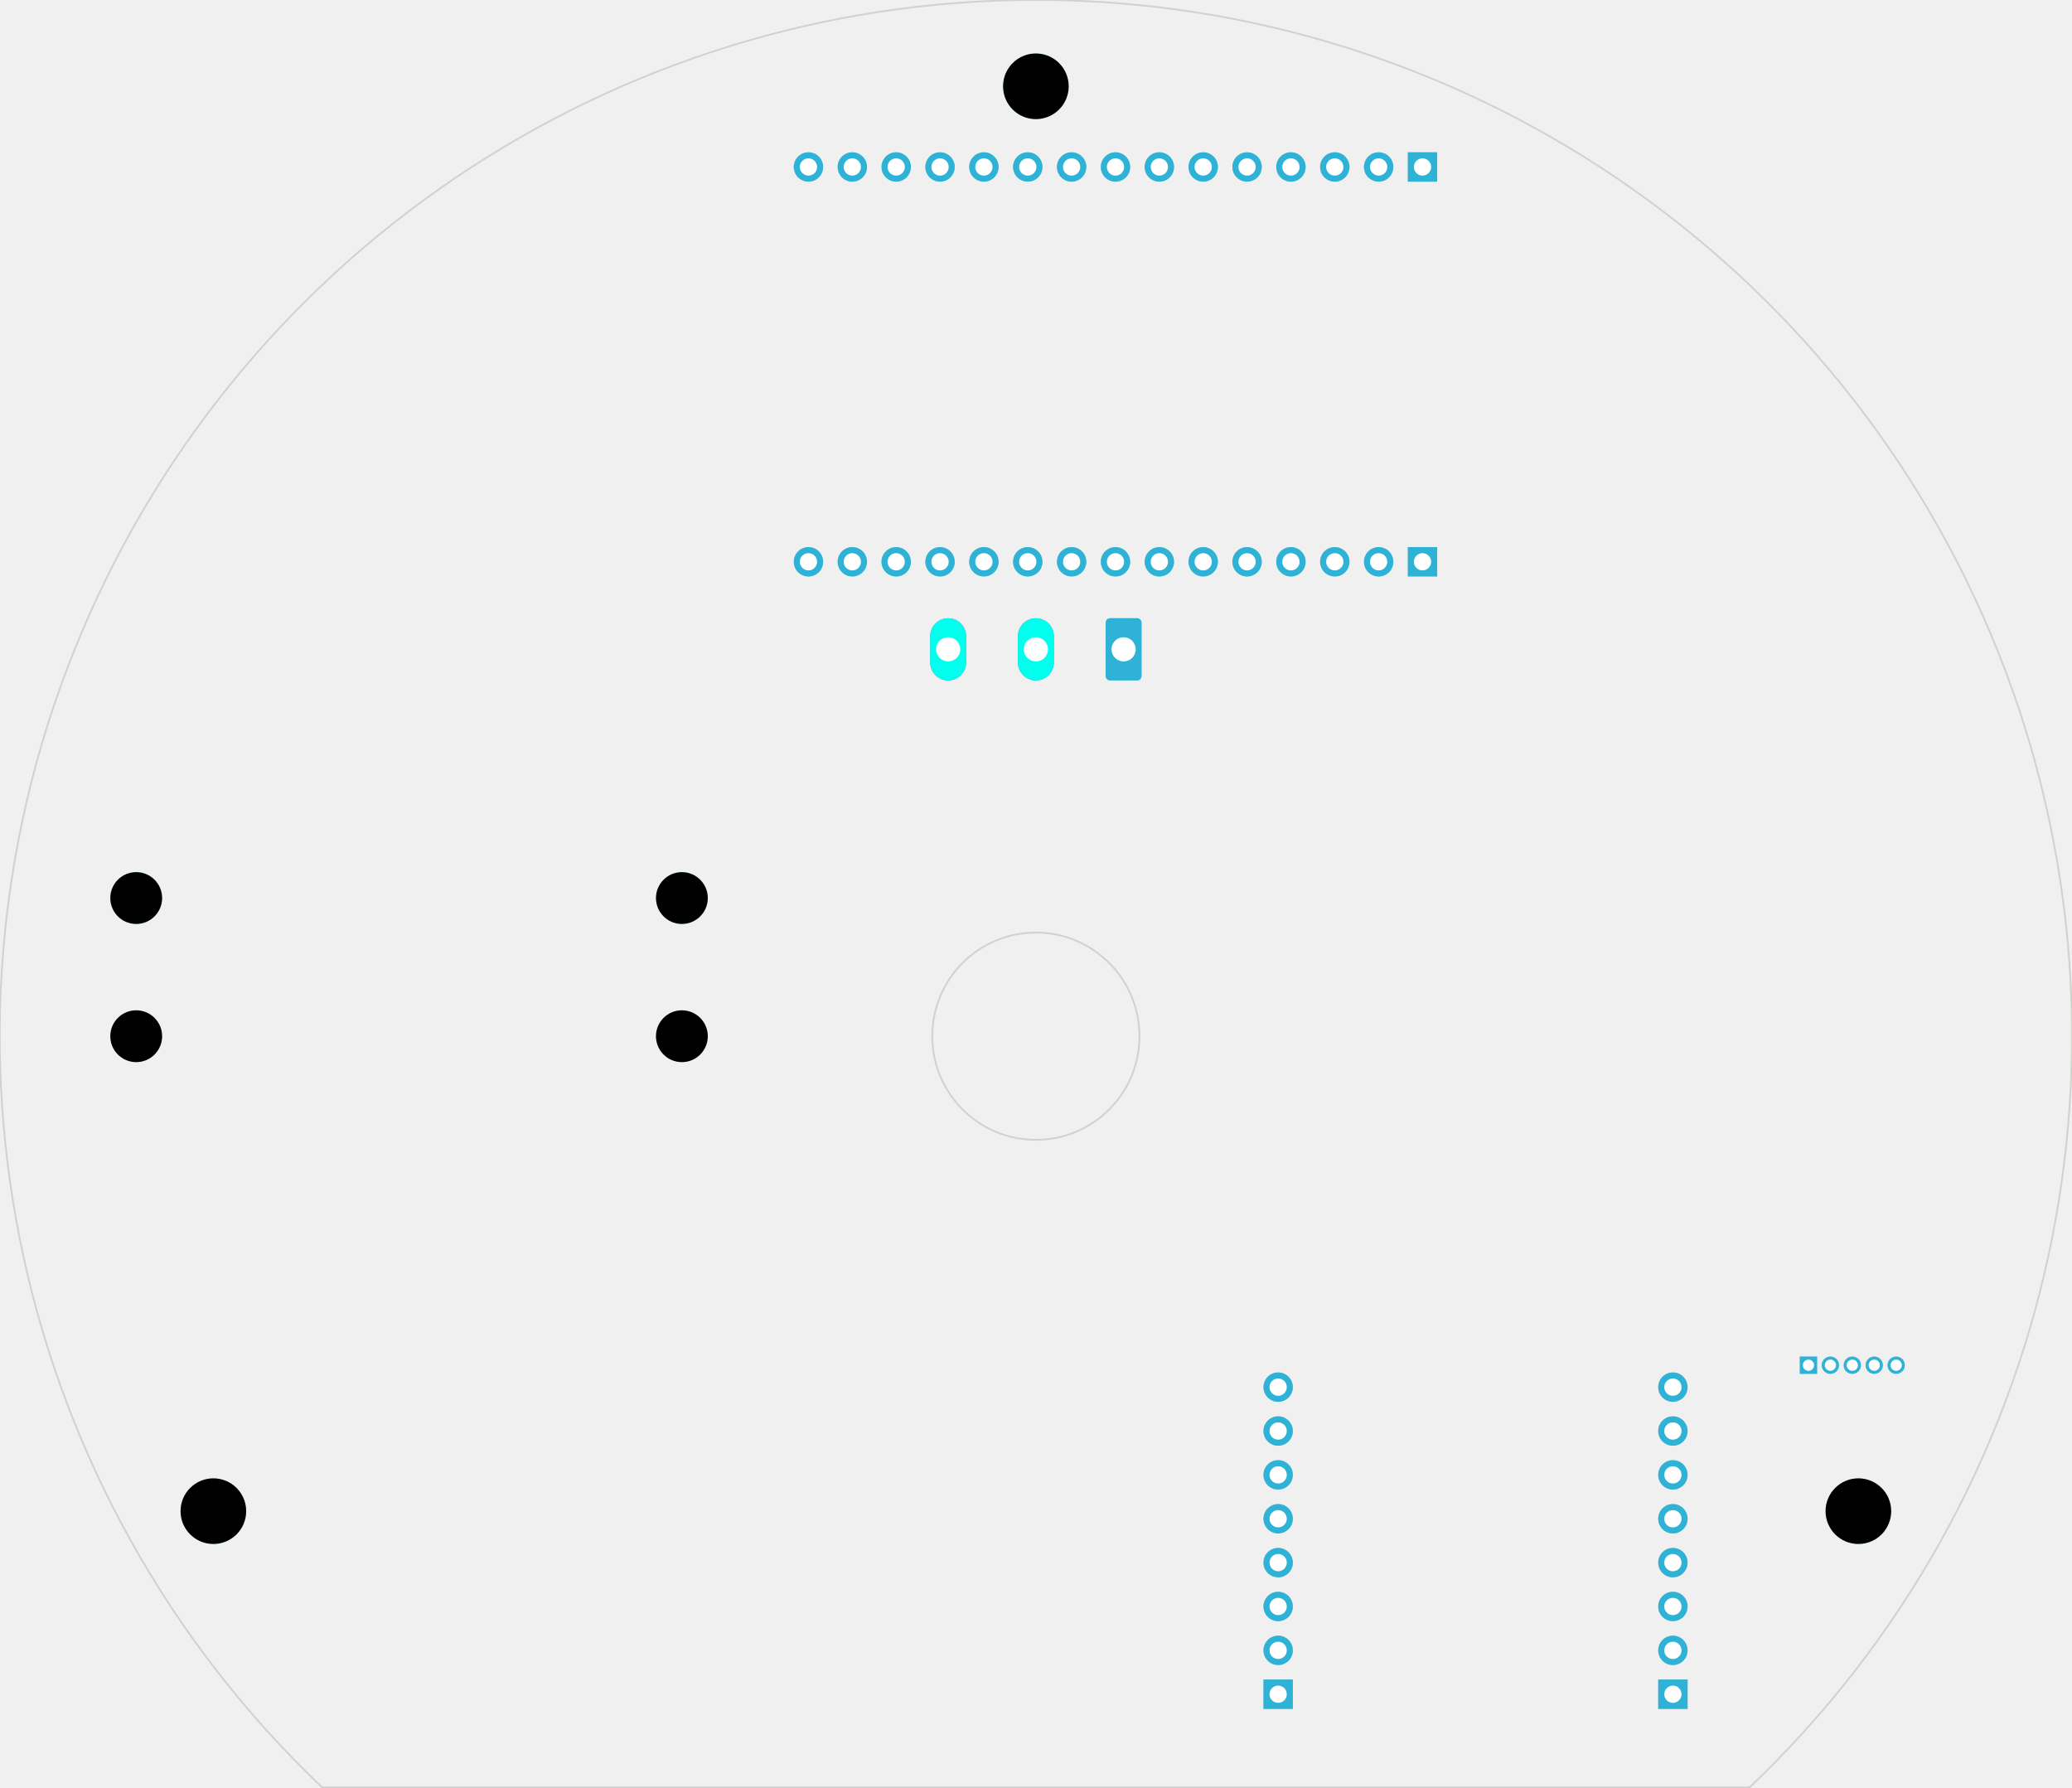
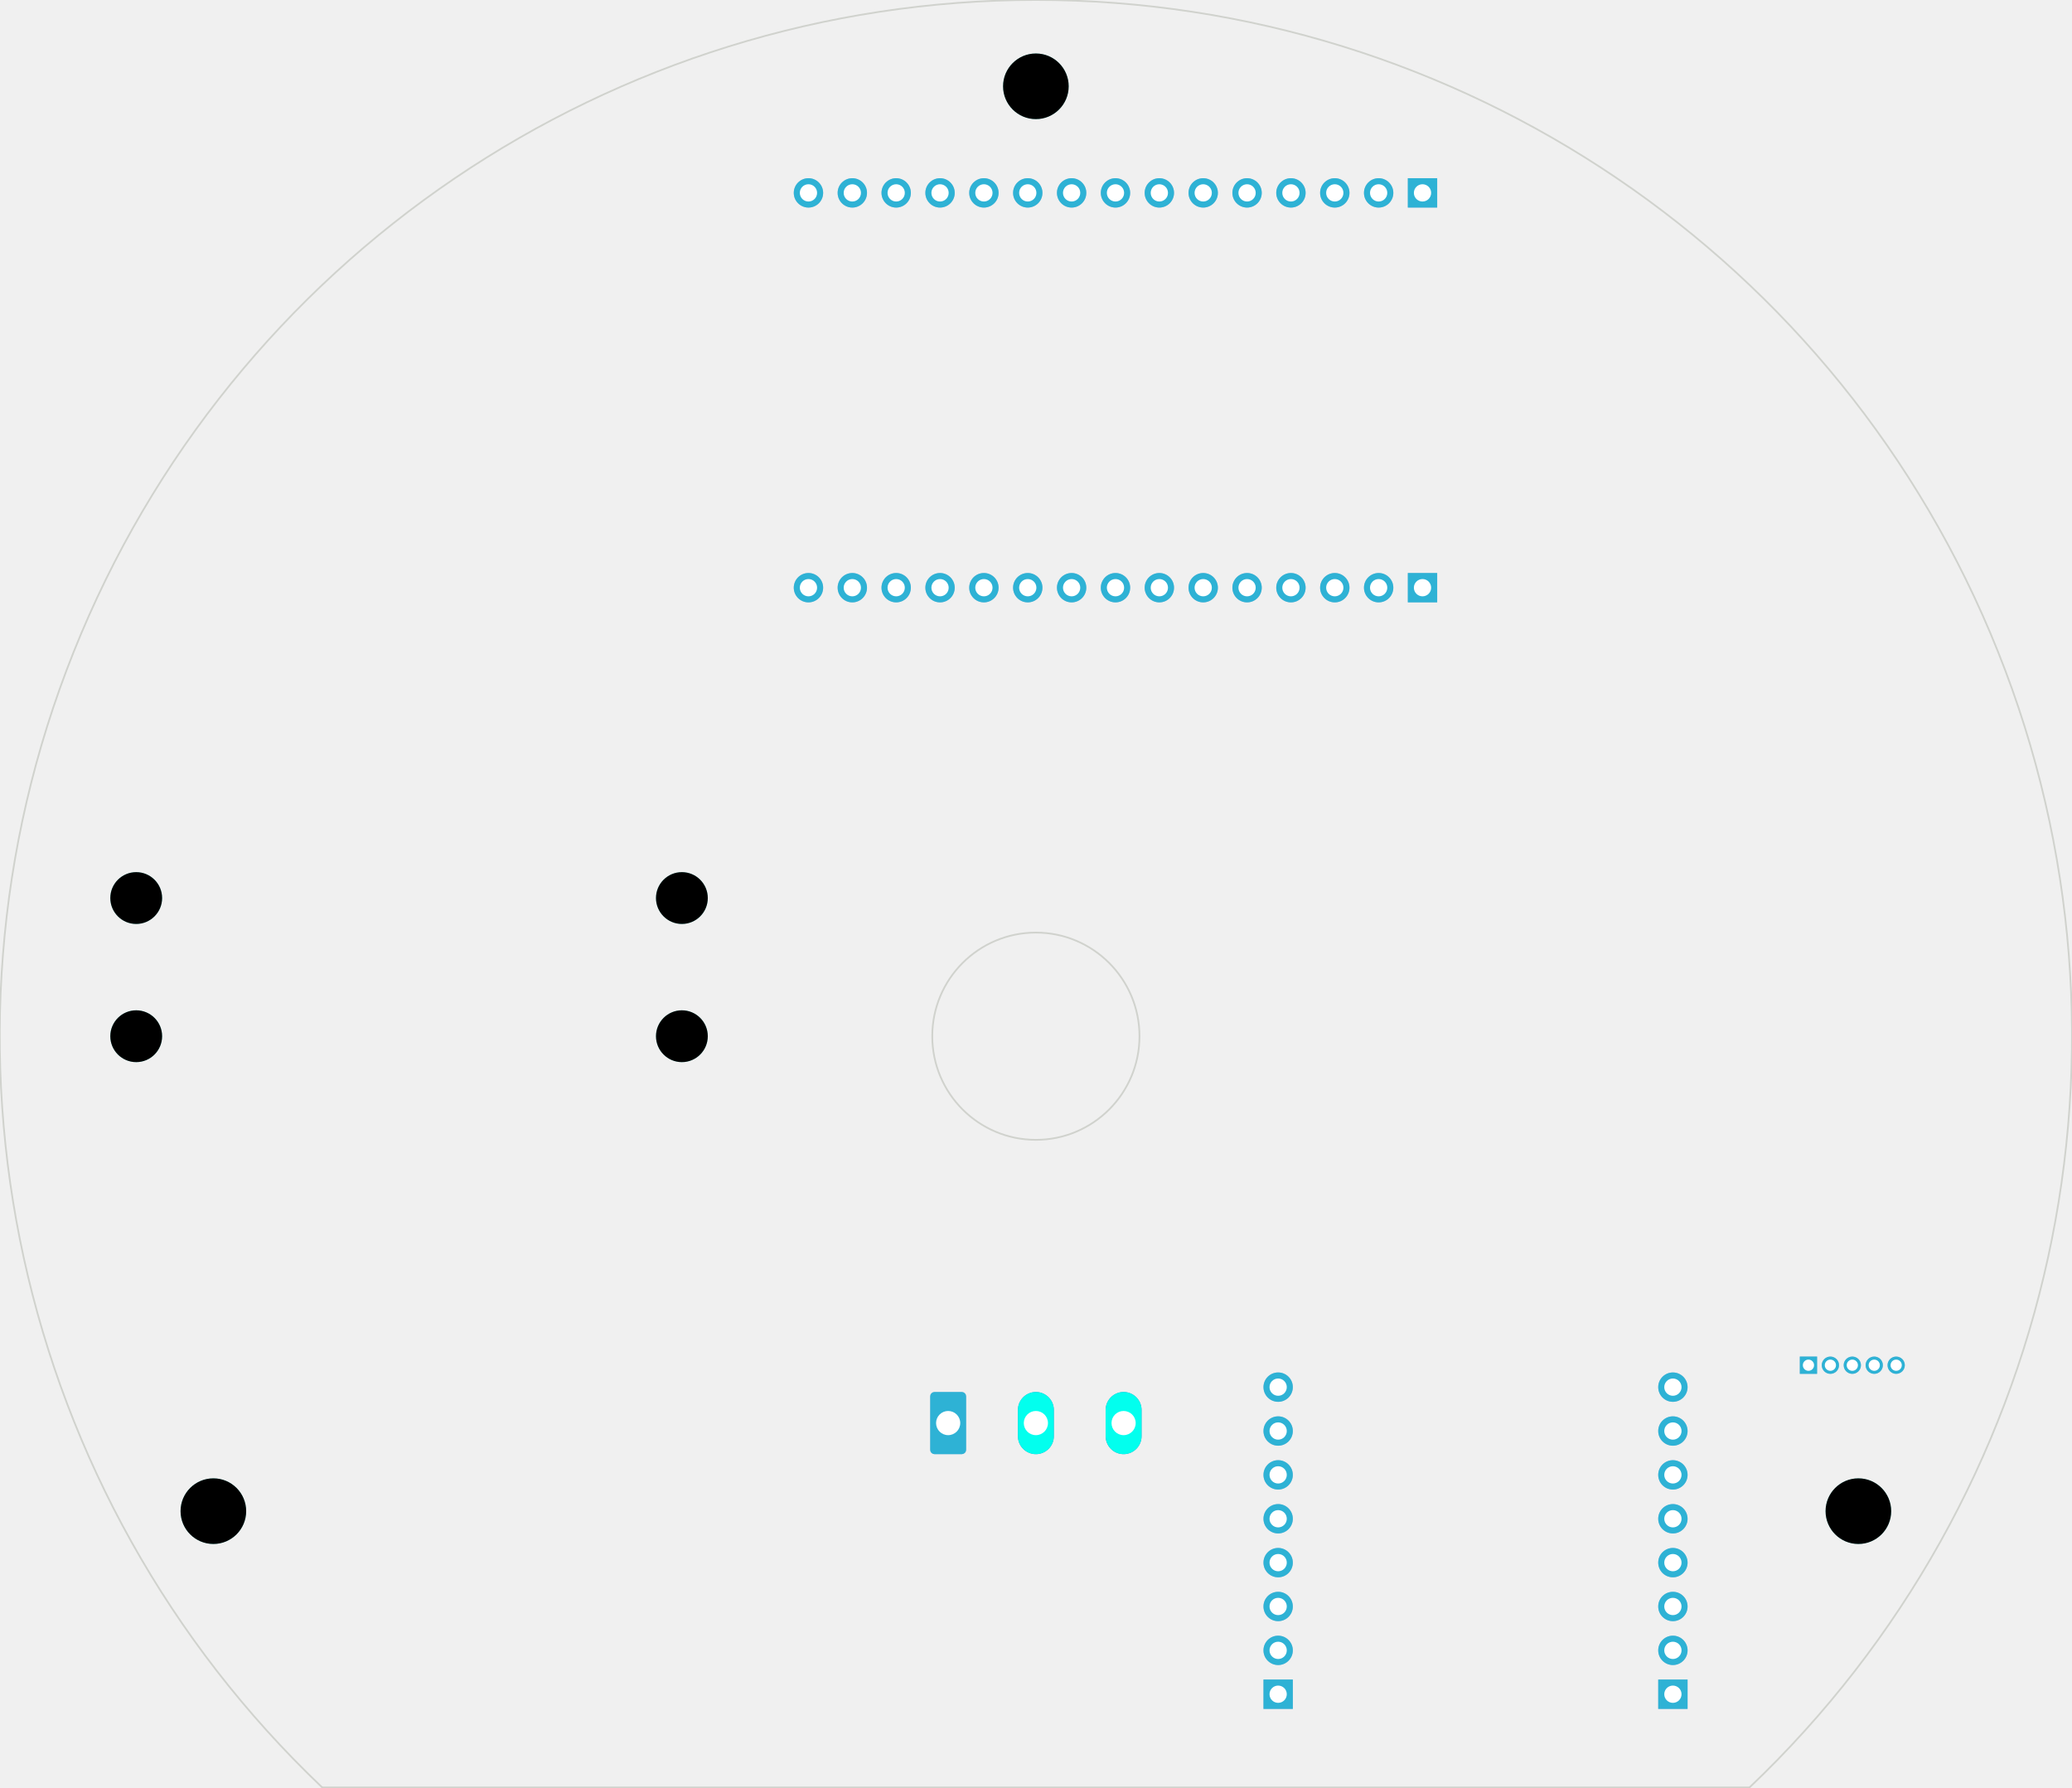
<svg xmlns="http://www.w3.org/2000/svg" version="1.1" width="119.99mm" height="103.48mm" viewBox="0 0 119.99 103.48">
  <g style="fill:#000000; fill-opacity:1;stroke:#000000; stroke-opacity:1; stroke-linecap:round; stroke-linejoin:round;" transform="translate(0 0) scale(1 1)">
</g>
  <g style="fill:none;  stroke:#D0D2CD; stroke-width:0.1; stroke-opacity:1;  stroke-linecap:round; stroke-linejoin:round;">
    <path d="M101.315 103.495 A60 60 0.0 1 0 18.66 103.495" />
    <path d="M101.315 103.495 L18.66 103.495 " />
    <circle cx="59.988" cy="59.998" r="6" />
    <path style="fill:#4D7FC4; fill-opacity:1; stroke:none;fill-rule:evenodd;" d="M 105.228,78.547 104.228,78.547 104.228,79.547 105.228,79.547 Z" />
  </g>
  <g style="fill:#4D7FC4; fill-opacity:1; stroke:none;">
    <circle cx="105.998" cy="79.047" r="0.5" />
    <circle cx="107.268" cy="79.047" r="0.5" />
    <circle cx="108.538" cy="79.047" r="0.5" />
    <circle cx="109.808" cy="79.047" r="0.5" />
-     <path style="fill:#4D7FC4; fill-opacity:1; stroke:none;fill-rule:evenodd;" d="M 66.108,36.047 66.089,35.952 66.034,35.871 65.953,35.816 65.858,35.797 64.278,35.797 64.182,35.816 64.101,35.871 64.047,35.952 64.028,36.047 64.028,39.148 64.047,39.243 64.101,39.324 64.182,39.379 64.278,39.398 65.858,39.398 65.953,39.379 66.034,39.324 66.089,39.243 66.108,39.148 Z" />
+     <path style="fill:#4D7FC4; fill-opacity:1; stroke:none;fill-rule:evenodd;" d="M 53.868,83.948 53.887,84.043 53.941,84.124 54.022,84.178 54.118,84.198 55.698,84.198 55.793,84.178 55.874,84.124 55.929,84.043 55.948,83.948 55.948,80.847 55.929,80.752 55.874,80.671 55.793,80.617 55.698,80.597 54.118,80.597 54.022,80.617 53.941,80.671 53.887,80.752 53.868,80.847 Z" />
  </g>
  <g style="fill:none;  stroke:#4D7FC4; stroke-width:2.08; stroke-opacity:1;  stroke-linecap:round; stroke-linejoin:round;">
-     <path d="M59.988 36.837 L59.988 38.358 " />
-     <path d="M54.908 36.837 L54.908 38.358 " />
-     <path style="fill:#4D7FC4; fill-opacity:1; stroke:none;fill-rule:evenodd;" d="M 81.528,33.377 83.228,33.377 83.228,31.677 81.528,31.677 Z" />
+     <path d="M59.988 83.157 L59.988 81.638 " />
+     <path d="M65.068 83.157 L65.068 81.638 " />
+     <path style="fill:#4D7FC4; fill-opacity:1; stroke:none;fill-rule:evenodd;" d="M 81.528,34.877 83.228,34.877 83.228,33.178 81.528,33.178 Z" />
  </g>
  <g style="fill:#4D7FC4; fill-opacity:1; stroke:none;">
-     <circle cx="79.838" cy="32.528" r="0.85" />
-     <circle cx="77.298" cy="32.528" r="0.85" />
-     <circle cx="74.758" cy="32.528" r="0.85" />
-     <circle cx="72.218" cy="32.528" r="0.85" />
-     <circle cx="69.678" cy="32.528" r="0.85" />
-     <circle cx="67.138" cy="32.528" r="0.85" />
-     <circle cx="64.598" cy="32.528" r="0.85" />
-     <circle cx="62.058" cy="32.528" r="0.85" />
-     <circle cx="59.518" cy="32.528" r="0.85" />
-     <circle cx="56.978" cy="32.528" r="0.85" />
-     <circle cx="54.438" cy="32.528" r="0.85" />
-     <circle cx="51.898" cy="32.528" r="0.85" />
-     <circle cx="49.358" cy="32.528" r="0.85" />
-     <circle cx="46.818" cy="32.528" r="0.85" />
-     <path style="fill:#4D7FC4; fill-opacity:1; stroke:none;fill-rule:evenodd;" d="M 81.528,10.518 83.228,10.518 83.228,8.818 81.528,8.818 Z" />
-     <circle cx="79.838" cy="9.668" r="0.85" />
-     <circle cx="77.298" cy="9.668" r="0.85" />
-     <circle cx="74.758" cy="9.668" r="0.85" />
-     <circle cx="72.218" cy="9.668" r="0.85" />
-     <circle cx="69.678" cy="9.668" r="0.85" />
-     <circle cx="67.138" cy="9.668" r="0.85" />
-     <circle cx="64.598" cy="9.668" r="0.85" />
-     <circle cx="62.058" cy="9.668" r="0.85" />
-     <circle cx="59.518" cy="9.668" r="0.85" />
-     <circle cx="56.978" cy="9.668" r="0.85" />
-     <circle cx="54.438" cy="9.668" r="0.85" />
-     <circle cx="51.898" cy="9.668" r="0.85" />
-     <circle cx="49.358" cy="9.668" r="0.85" />
-     <circle cx="46.818" cy="9.668" r="0.85" />
+     <circle cx="79.838" cy="34.028" r="0.85" />
+     <circle cx="77.298" cy="34.028" r="0.85" />
+     <circle cx="74.758" cy="34.028" r="0.85" />
+     <circle cx="72.218" cy="34.028" r="0.85" />
+     <circle cx="69.678" cy="34.028" r="0.85" />
+     <circle cx="67.138" cy="34.028" r="0.85" />
+     <circle cx="64.598" cy="34.028" r="0.85" />
+     <circle cx="62.058" cy="34.028" r="0.85" />
+     <circle cx="59.518" cy="34.028" r="0.85" />
+     <circle cx="56.978" cy="34.028" r="0.85" />
+     <circle cx="54.438" cy="34.028" r="0.85" />
+     <circle cx="51.898" cy="34.028" r="0.85" />
+     <circle cx="49.358" cy="34.028" r="0.85" />
+     <circle cx="46.818" cy="34.028" r="0.85" />
+     <path style="fill:#4D7FC4; fill-opacity:1; stroke:none;fill-rule:evenodd;" d="M 81.528,12.018 83.228,12.018 83.228,10.318 81.528,10.318 Z" />
+     <circle cx="79.838" cy="11.168" r="0.85" />
+     <circle cx="77.298" cy="11.168" r="0.85" />
+     <circle cx="74.758" cy="11.168" r="0.85" />
+     <circle cx="72.218" cy="11.168" r="0.85" />
+     <circle cx="69.678" cy="11.168" r="0.85" />
+     <circle cx="67.138" cy="11.168" r="0.85" />
+     <circle cx="64.598" cy="11.168" r="0.85" />
+     <circle cx="62.058" cy="11.168" r="0.85" />
+     <circle cx="59.518" cy="11.168" r="0.85" />
+     <circle cx="56.978" cy="11.168" r="0.85" />
+     <circle cx="54.438" cy="11.168" r="0.85" />
+     <circle cx="51.898" cy="11.168" r="0.85" />
+     <circle cx="49.358" cy="11.168" r="0.85" />
+     <circle cx="46.818" cy="11.168" r="0.85" />
    <path style="fill:#4D7FC4; fill-opacity:1; stroke:none;fill-rule:evenodd;" d="M 73.168,97.248 73.168,98.948 74.868,98.948 74.868,97.248 Z" />
    <circle cx="74.018" cy="95.558" r="0.85" />
    <circle cx="74.018" cy="93.017" r="0.85" />
    <circle cx="74.018" cy="90.478" r="0.85" />
    <circle cx="74.018" cy="87.938" r="0.85" />
    <circle cx="74.018" cy="85.397" r="0.85" />
    <circle cx="74.018" cy="82.858" r="0.85" />
    <circle cx="74.018" cy="80.317" r="0.85" />
    <path style="fill:#4D7FC4; fill-opacity:1; stroke:none;fill-rule:evenodd;" d="M 96.028,97.248 96.028,98.948 97.728,98.948 97.728,97.248 Z" />
    <circle cx="96.878" cy="95.558" r="0.85" />
    <circle cx="96.878" cy="93.017" r="0.85" />
    <circle cx="96.878" cy="90.478" r="0.85" />
    <circle cx="96.878" cy="87.938" r="0.85" />
    <circle cx="96.878" cy="85.397" r="0.85" />
    <circle cx="96.878" cy="82.858" r="0.85" />
    <circle cx="96.878" cy="80.317" r="0.85" />
  </g>
  <g style="fill:#02FFEE; fill-opacity:0.4; stroke:none;">
    <circle cx="12.356" cy="87.498" r="1.9" />
    <circle cx="107.619" cy="87.498" r="1.9" />
    <circle cx="59.988" cy="4.997" r="1.9" />
    <circle cx="39.488" cy="59.998" r="1.5" />
    <circle cx="7.888" cy="59.998" r="1.5" />
    <circle cx="39.488" cy="51.998" r="1.5" />
    <circle cx="7.888" cy="51.998" r="1.5" />
    <path style="fill:#02FFEE; fill-opacity:0.4; stroke:none;fill-rule:evenodd;" d="M 105.228,78.547 104.228,78.547 104.228,79.547 105.228,79.547 Z" />
    <circle cx="105.998" cy="79.047" r="0.5" />
    <circle cx="107.268" cy="79.047" r="0.5" />
    <circle cx="108.538" cy="79.047" r="0.5" />
    <circle cx="109.808" cy="79.047" r="0.5" />
-     <path style="fill:#02FFEE; fill-opacity:0.4; stroke:none;fill-rule:evenodd;" d="M 66.108,36.047 66.089,35.952 66.034,35.871 65.953,35.816 65.858,35.797 64.278,35.797 64.182,35.816 64.101,35.871 64.047,35.952 64.028,36.047 64.028,39.148 64.047,39.243 64.101,39.324 64.182,39.379 64.278,39.398 65.858,39.398 65.953,39.379 66.034,39.324 66.089,39.243 66.108,39.148 Z" />
+     <path style="fill:#02FFEE; fill-opacity:0.4; stroke:none;fill-rule:evenodd;" d="M 53.868,83.948 53.887,84.043 53.941,84.124 54.022,84.178 54.118,84.198 55.698,84.198 55.793,84.178 55.874,84.124 55.929,84.043 55.948,83.948 55.948,80.847 55.929,80.752 55.874,80.671 55.793,80.617 55.698,80.597 54.118,80.597 54.022,80.617 53.941,80.671 53.887,80.752 53.868,80.847 Z" />
  </g>
  <g style="fill:none;  stroke:#02FFEE; stroke-width:2.08; stroke-opacity:1;  stroke-linecap:round; stroke-linejoin:round;">
-     <path d="M59.988 36.837 L59.988 38.358 " />
-     <path d="M54.908 36.837 L54.908 38.358 " />
-     <path style="fill:#02FFEE; fill-opacity:0.4; stroke:none;fill-rule:evenodd;" d="M 81.528,33.377 83.228,33.377 83.228,31.677 81.528,31.677 Z" />
+     <path d="M59.988 83.157 L59.988 81.638 " />
+     <path d="M65.068 83.157 L65.068 81.638 " />
+     <path style="fill:#02FFEE; fill-opacity:0.4; stroke:none;fill-rule:evenodd;" d="M 81.528,34.877 83.228,34.877 83.228,33.178 81.528,33.178 Z" />
  </g>
  <g style="fill:#02FFEE; fill-opacity:0.4; stroke:none;">
-     <circle cx="79.838" cy="32.528" r="0.85" />
-     <circle cx="77.298" cy="32.528" r="0.85" />
-     <circle cx="74.758" cy="32.528" r="0.85" />
-     <circle cx="72.218" cy="32.528" r="0.85" />
-     <circle cx="69.678" cy="32.528" r="0.85" />
-     <circle cx="67.138" cy="32.528" r="0.85" />
-     <circle cx="64.598" cy="32.528" r="0.85" />
-     <circle cx="62.058" cy="32.528" r="0.85" />
-     <circle cx="59.518" cy="32.528" r="0.85" />
-     <circle cx="56.978" cy="32.528" r="0.85" />
-     <circle cx="54.438" cy="32.528" r="0.85" />
-     <circle cx="51.898" cy="32.528" r="0.85" />
-     <circle cx="49.358" cy="32.528" r="0.85" />
-     <circle cx="46.818" cy="32.528" r="0.85" />
-     <path style="fill:#02FFEE; fill-opacity:0.4; stroke:none;fill-rule:evenodd;" d="M 81.528,10.518 83.228,10.518 83.228,8.818 81.528,8.818 Z" />
-     <circle cx="79.838" cy="9.668" r="0.85" />
-     <circle cx="77.298" cy="9.668" r="0.85" />
-     <circle cx="74.758" cy="9.668" r="0.85" />
-     <circle cx="72.218" cy="9.668" r="0.85" />
-     <circle cx="69.678" cy="9.668" r="0.85" />
-     <circle cx="67.138" cy="9.668" r="0.85" />
-     <circle cx="64.598" cy="9.668" r="0.85" />
-     <circle cx="62.058" cy="9.668" r="0.85" />
-     <circle cx="59.518" cy="9.668" r="0.85" />
-     <circle cx="56.978" cy="9.668" r="0.85" />
-     <circle cx="54.438" cy="9.668" r="0.85" />
-     <circle cx="51.898" cy="9.668" r="0.85" />
-     <circle cx="49.358" cy="9.668" r="0.85" />
-     <circle cx="46.818" cy="9.668" r="0.85" />
+     <circle cx="79.838" cy="34.028" r="0.85" />
+     <circle cx="77.298" cy="34.028" r="0.85" />
+     <circle cx="74.758" cy="34.028" r="0.85" />
+     <circle cx="72.218" cy="34.028" r="0.85" />
+     <circle cx="69.678" cy="34.028" r="0.85" />
+     <circle cx="67.138" cy="34.028" r="0.85" />
+     <circle cx="64.598" cy="34.028" r="0.85" />
+     <circle cx="62.058" cy="34.028" r="0.85" />
+     <circle cx="59.518" cy="34.028" r="0.85" />
+     <circle cx="56.978" cy="34.028" r="0.85" />
+     <circle cx="54.438" cy="34.028" r="0.85" />
+     <circle cx="51.898" cy="34.028" r="0.85" />
+     <circle cx="49.358" cy="34.028" r="0.85" />
+     <circle cx="46.818" cy="34.028" r="0.85" />
+     <path style="fill:#02FFEE; fill-opacity:0.4; stroke:none;fill-rule:evenodd;" d="M 81.528,12.018 83.228,12.018 83.228,10.318 81.528,10.318 Z" />
+     <circle cx="79.838" cy="11.168" r="0.85" />
+     <circle cx="77.298" cy="11.168" r="0.85" />
+     <circle cx="74.758" cy="11.168" r="0.85" />
+     <circle cx="72.218" cy="11.168" r="0.85" />
+     <circle cx="69.678" cy="11.168" r="0.85" />
+     <circle cx="67.138" cy="11.168" r="0.85" />
+     <circle cx="64.598" cy="11.168" r="0.85" />
+     <circle cx="62.058" cy="11.168" r="0.85" />
+     <circle cx="59.518" cy="11.168" r="0.85" />
+     <circle cx="56.978" cy="11.168" r="0.85" />
+     <circle cx="54.438" cy="11.168" r="0.85" />
+     <circle cx="51.898" cy="11.168" r="0.85" />
+     <circle cx="49.358" cy="11.168" r="0.85" />
+     <circle cx="46.818" cy="11.168" r="0.85" />
    <path style="fill:#02FFEE; fill-opacity:0.4; stroke:none;fill-rule:evenodd;" d="M 73.168,97.248 73.168,98.948 74.868,98.948 74.868,97.248 Z" />
    <circle cx="74.018" cy="95.558" r="0.85" />
    <circle cx="74.018" cy="93.017" r="0.85" />
    <circle cx="74.018" cy="90.478" r="0.85" />
    <circle cx="74.018" cy="87.938" r="0.85" />
    <circle cx="74.018" cy="85.397" r="0.85" />
    <circle cx="74.018" cy="82.858" r="0.85" />
    <circle cx="74.018" cy="80.317" r="0.85" />
    <path style="fill:#02FFEE; fill-opacity:0.4; stroke:none;fill-rule:evenodd;" d="M 96.028,97.248 96.028,98.948 97.728,98.948 97.728,97.248 Z" />
    <circle cx="96.878" cy="95.558" r="0.85" />
    <circle cx="96.878" cy="93.017" r="0.85" />
    <circle cx="96.878" cy="90.478" r="0.85" />
    <circle cx="96.878" cy="87.938" r="0.85" />
    <circle cx="96.878" cy="85.397" r="0.85" />
    <circle cx="96.878" cy="82.858" r="0.85" />
    <circle cx="96.878" cy="80.317" r="0.85" />
  </g>
  <g style="fill:#000000; fill-opacity:1; stroke:none;">
    <circle cx="12.356" cy="87.498" r="1.9" />
    <circle cx="107.619" cy="87.498" r="1.9" />
    <circle cx="59.988" cy="4.997" r="1.9" />
    <circle cx="39.488" cy="59.998" r="1.5" />
    <circle cx="7.888" cy="59.998" r="1.5" />
    <circle cx="39.488" cy="51.998" r="1.5" />
    <circle cx="7.888" cy="51.998" r="1.5" />
  </g>
  <g style="fill:#FFFFFF; fill-opacity:1; stroke:none;">
    <circle cx="104.728" cy="79.047" r="0.325" />
  </g>
  <g style="fill:#FFFFFF; fill-opacity:1; stroke:none;">
    <circle cx="105.998" cy="79.047" r="0.325" />
  </g>
  <g style="fill:#FFFFFF; fill-opacity:1; stroke:none;">
    <circle cx="107.268" cy="79.047" r="0.325" />
  </g>
  <g style="fill:#FFFFFF; fill-opacity:1; stroke:none;">
    <circle cx="108.538" cy="79.047" r="0.325" />
  </g>
  <g style="fill:#FFFFFF; fill-opacity:1; stroke:none;">
    <circle cx="109.808" cy="79.047" r="0.325" />
  </g>
  <g style="fill:#FFFFFF; fill-opacity:1; stroke:none;">
-     <circle cx="65.068" cy="37.597" r="0.7" />
-   </g>
-   <g style="fill:#FFFFFF; fill-opacity:1; stroke:none;">
-     <circle cx="59.988" cy="37.597" r="0.7" />
-   </g>
-   <g style="fill:#FFFFFF; fill-opacity:1; stroke:none;">
-     <circle cx="54.908" cy="37.597" r="0.7" />
-   </g>
-   <g style="fill:#FFFFFF; fill-opacity:1; stroke:none;">
-     <circle cx="82.378" cy="32.528" r="0.5" />
-   </g>
-   <g style="fill:#FFFFFF; fill-opacity:1; stroke:none;">
-     <circle cx="79.838" cy="32.528" r="0.5" />
-   </g>
-   <g style="fill:#FFFFFF; fill-opacity:1; stroke:none;">
-     <circle cx="77.298" cy="32.528" r="0.5" />
-   </g>
-   <g style="fill:#FFFFFF; fill-opacity:1; stroke:none;">
-     <circle cx="74.758" cy="32.528" r="0.5" />
-   </g>
-   <g style="fill:#FFFFFF; fill-opacity:1; stroke:none;">
-     <circle cx="72.218" cy="32.528" r="0.5" />
-   </g>
-   <g style="fill:#FFFFFF; fill-opacity:1; stroke:none;">
-     <circle cx="69.678" cy="32.528" r="0.5" />
-   </g>
-   <g style="fill:#FFFFFF; fill-opacity:1; stroke:none;">
-     <circle cx="67.138" cy="32.528" r="0.5" />
-   </g>
-   <g style="fill:#FFFFFF; fill-opacity:1; stroke:none;">
-     <circle cx="64.598" cy="32.528" r="0.5" />
-   </g>
-   <g style="fill:#FFFFFF; fill-opacity:1; stroke:none;">
-     <circle cx="62.058" cy="32.528" r="0.5" />
-   </g>
-   <g style="fill:#FFFFFF; fill-opacity:1; stroke:none;">
-     <circle cx="59.518" cy="32.528" r="0.5" />
-   </g>
-   <g style="fill:#FFFFFF; fill-opacity:1; stroke:none;">
-     <circle cx="56.978" cy="32.528" r="0.5" />
-   </g>
-   <g style="fill:#FFFFFF; fill-opacity:1; stroke:none;">
-     <circle cx="54.438" cy="32.528" r="0.5" />
-   </g>
-   <g style="fill:#FFFFFF; fill-opacity:1; stroke:none;">
-     <circle cx="51.898" cy="32.528" r="0.5" />
-   </g>
-   <g style="fill:#FFFFFF; fill-opacity:1; stroke:none;">
-     <circle cx="49.358" cy="32.528" r="0.5" />
-   </g>
-   <g style="fill:#FFFFFF; fill-opacity:1; stroke:none;">
-     <circle cx="46.818" cy="32.528" r="0.5" />
-   </g>
-   <g style="fill:#FFFFFF; fill-opacity:1; stroke:none;">
-     <circle cx="82.378" cy="9.668" r="0.5" />
-   </g>
-   <g style="fill:#FFFFFF; fill-opacity:1; stroke:none;">
-     <circle cx="79.838" cy="9.668" r="0.5" />
-   </g>
-   <g style="fill:#FFFFFF; fill-opacity:1; stroke:none;">
-     <circle cx="77.298" cy="9.668" r="0.5" />
-   </g>
-   <g style="fill:#FFFFFF; fill-opacity:1; stroke:none;">
-     <circle cx="74.758" cy="9.668" r="0.5" />
-   </g>
-   <g style="fill:#FFFFFF; fill-opacity:1; stroke:none;">
-     <circle cx="72.218" cy="9.668" r="0.5" />
-   </g>
-   <g style="fill:#FFFFFF; fill-opacity:1; stroke:none;">
-     <circle cx="69.678" cy="9.668" r="0.5" />
-   </g>
-   <g style="fill:#FFFFFF; fill-opacity:1; stroke:none;">
-     <circle cx="67.138" cy="9.668" r="0.5" />
-   </g>
-   <g style="fill:#FFFFFF; fill-opacity:1; stroke:none;">
-     <circle cx="64.598" cy="9.668" r="0.5" />
-   </g>
-   <g style="fill:#FFFFFF; fill-opacity:1; stroke:none;">
-     <circle cx="62.058" cy="9.668" r="0.5" />
-   </g>
-   <g style="fill:#FFFFFF; fill-opacity:1; stroke:none;">
-     <circle cx="59.518" cy="9.668" r="0.5" />
-   </g>
-   <g style="fill:#FFFFFF; fill-opacity:1; stroke:none;">
-     <circle cx="56.978" cy="9.668" r="0.5" />
-   </g>
-   <g style="fill:#FFFFFF; fill-opacity:1; stroke:none;">
-     <circle cx="54.438" cy="9.668" r="0.5" />
-   </g>
-   <g style="fill:#FFFFFF; fill-opacity:1; stroke:none;">
-     <circle cx="51.898" cy="9.668" r="0.5" />
-   </g>
-   <g style="fill:#FFFFFF; fill-opacity:1; stroke:none;">
-     <circle cx="49.358" cy="9.668" r="0.5" />
-   </g>
-   <g style="fill:#FFFFFF; fill-opacity:1; stroke:none;">
-     <circle cx="46.818" cy="9.668" r="0.5" />
+     <circle cx="54.908" cy="82.397" r="0.7" />
+   </g>
+   <g style="fill:#FFFFFF; fill-opacity:1; stroke:none;">
+     <circle cx="59.988" cy="82.397" r="0.7" />
+   </g>
+   <g style="fill:#FFFFFF; fill-opacity:1; stroke:none;">
+     <circle cx="65.068" cy="82.397" r="0.7" />
+   </g>
+   <g style="fill:#FFFFFF; fill-opacity:1; stroke:none;">
+     <circle cx="82.378" cy="34.028" r="0.5" />
+   </g>
+   <g style="fill:#FFFFFF; fill-opacity:1; stroke:none;">
+     <circle cx="79.838" cy="34.028" r="0.5" />
+   </g>
+   <g style="fill:#FFFFFF; fill-opacity:1; stroke:none;">
+     <circle cx="77.298" cy="34.028" r="0.5" />
+   </g>
+   <g style="fill:#FFFFFF; fill-opacity:1; stroke:none;">
+     <circle cx="74.758" cy="34.028" r="0.5" />
+   </g>
+   <g style="fill:#FFFFFF; fill-opacity:1; stroke:none;">
+     <circle cx="72.218" cy="34.028" r="0.5" />
+   </g>
+   <g style="fill:#FFFFFF; fill-opacity:1; stroke:none;">
+     <circle cx="69.678" cy="34.028" r="0.5" />
+   </g>
+   <g style="fill:#FFFFFF; fill-opacity:1; stroke:none;">
+     <circle cx="67.138" cy="34.028" r="0.5" />
+   </g>
+   <g style="fill:#FFFFFF; fill-opacity:1; stroke:none;">
+     <circle cx="64.598" cy="34.028" r="0.5" />
+   </g>
+   <g style="fill:#FFFFFF; fill-opacity:1; stroke:none;">
+     <circle cx="62.058" cy="34.028" r="0.5" />
+   </g>
+   <g style="fill:#FFFFFF; fill-opacity:1; stroke:none;">
+     <circle cx="59.518" cy="34.028" r="0.5" />
+   </g>
+   <g style="fill:#FFFFFF; fill-opacity:1; stroke:none;">
+     <circle cx="56.978" cy="34.028" r="0.5" />
+   </g>
+   <g style="fill:#FFFFFF; fill-opacity:1; stroke:none;">
+     <circle cx="54.438" cy="34.028" r="0.5" />
+   </g>
+   <g style="fill:#FFFFFF; fill-opacity:1; stroke:none;">
+     <circle cx="51.898" cy="34.028" r="0.5" />
+   </g>
+   <g style="fill:#FFFFFF; fill-opacity:1; stroke:none;">
+     <circle cx="49.358" cy="34.028" r="0.5" />
+   </g>
+   <g style="fill:#FFFFFF; fill-opacity:1; stroke:none;">
+     <circle cx="46.818" cy="34.028" r="0.5" />
+   </g>
+   <g style="fill:#FFFFFF; fill-opacity:1; stroke:none;">
+     <circle cx="82.378" cy="11.168" r="0.5" />
+   </g>
+   <g style="fill:#FFFFFF; fill-opacity:1; stroke:none;">
+     <circle cx="79.838" cy="11.168" r="0.5" />
+   </g>
+   <g style="fill:#FFFFFF; fill-opacity:1; stroke:none;">
+     <circle cx="77.298" cy="11.168" r="0.5" />
+   </g>
+   <g style="fill:#FFFFFF; fill-opacity:1; stroke:none;">
+     <circle cx="74.758" cy="11.168" r="0.5" />
+   </g>
+   <g style="fill:#FFFFFF; fill-opacity:1; stroke:none;">
+     <circle cx="72.218" cy="11.168" r="0.5" />
+   </g>
+   <g style="fill:#FFFFFF; fill-opacity:1; stroke:none;">
+     <circle cx="69.678" cy="11.168" r="0.5" />
+   </g>
+   <g style="fill:#FFFFFF; fill-opacity:1; stroke:none;">
+     <circle cx="67.138" cy="11.168" r="0.5" />
+   </g>
+   <g style="fill:#FFFFFF; fill-opacity:1; stroke:none;">
+     <circle cx="64.598" cy="11.168" r="0.5" />
+   </g>
+   <g style="fill:#FFFFFF; fill-opacity:1; stroke:none;">
+     <circle cx="62.058" cy="11.168" r="0.5" />
+   </g>
+   <g style="fill:#FFFFFF; fill-opacity:1; stroke:none;">
+     <circle cx="59.518" cy="11.168" r="0.5" />
+   </g>
+   <g style="fill:#FFFFFF; fill-opacity:1; stroke:none;">
+     <circle cx="56.978" cy="11.168" r="0.5" />
+   </g>
+   <g style="fill:#FFFFFF; fill-opacity:1; stroke:none;">
+     <circle cx="54.438" cy="11.168" r="0.5" />
+   </g>
+   <g style="fill:#FFFFFF; fill-opacity:1; stroke:none;">
+     <circle cx="51.898" cy="11.168" r="0.5" />
+   </g>
+   <g style="fill:#FFFFFF; fill-opacity:1; stroke:none;">
+     <circle cx="49.358" cy="11.168" r="0.5" />
+   </g>
+   <g style="fill:#FFFFFF; fill-opacity:1; stroke:none;">
+     <circle cx="46.818" cy="11.168" r="0.5" />
  </g>
  <g style="fill:#FFFFFF; fill-opacity:1; stroke:none;">
    <circle cx="74.018" cy="98.097" r="0.5" />
  </g>
  <g style="fill:#FFFFFF; fill-opacity:1; stroke:none;">
    <circle cx="74.018" cy="95.558" r="0.5" />
  </g>
  <g style="fill:#FFFFFF; fill-opacity:1; stroke:none;">
    <circle cx="74.018" cy="93.017" r="0.5" />
  </g>
  <g style="fill:#FFFFFF; fill-opacity:1; stroke:none;">
    <circle cx="74.018" cy="90.478" r="0.5" />
  </g>
  <g style="fill:#FFFFFF; fill-opacity:1; stroke:none;">
    <circle cx="74.018" cy="87.938" r="0.5" />
  </g>
  <g style="fill:#FFFFFF; fill-opacity:1; stroke:none;">
    <circle cx="74.018" cy="85.397" r="0.5" />
  </g>
  <g style="fill:#FFFFFF; fill-opacity:1; stroke:none;">
    <circle cx="74.018" cy="82.858" r="0.5" />
  </g>
  <g style="fill:#FFFFFF; fill-opacity:1; stroke:none;">
    <circle cx="74.018" cy="80.317" r="0.5" />
  </g>
  <g style="fill:#FFFFFF; fill-opacity:1; stroke:none;">
    <circle cx="96.878" cy="98.097" r="0.5" />
  </g>
  <g style="fill:#FFFFFF; fill-opacity:1; stroke:none;">
    <circle cx="96.878" cy="95.558" r="0.5" />
  </g>
  <g style="fill:#FFFFFF; fill-opacity:1; stroke:none;">
    <circle cx="96.878" cy="93.017" r="0.5" />
  </g>
  <g style="fill:#FFFFFF; fill-opacity:1; stroke:none;">
    <circle cx="96.878" cy="90.478" r="0.5" />
  </g>
  <g style="fill:#FFFFFF; fill-opacity:1; stroke:none;">
    <circle cx="96.878" cy="87.938" r="0.5" />
  </g>
  <g style="fill:#FFFFFF; fill-opacity:1; stroke:none;">
    <circle cx="96.878" cy="85.397" r="0.5" />
  </g>
  <g style="fill:#FFFFFF; fill-opacity:1; stroke:none;">
    <circle cx="96.878" cy="82.858" r="0.5" />
  </g>
  <g style="fill:#FFFFFF; fill-opacity:1; stroke:none;">
    <circle cx="96.878" cy="80.317" r="0.5" />
  </g>
</svg>
